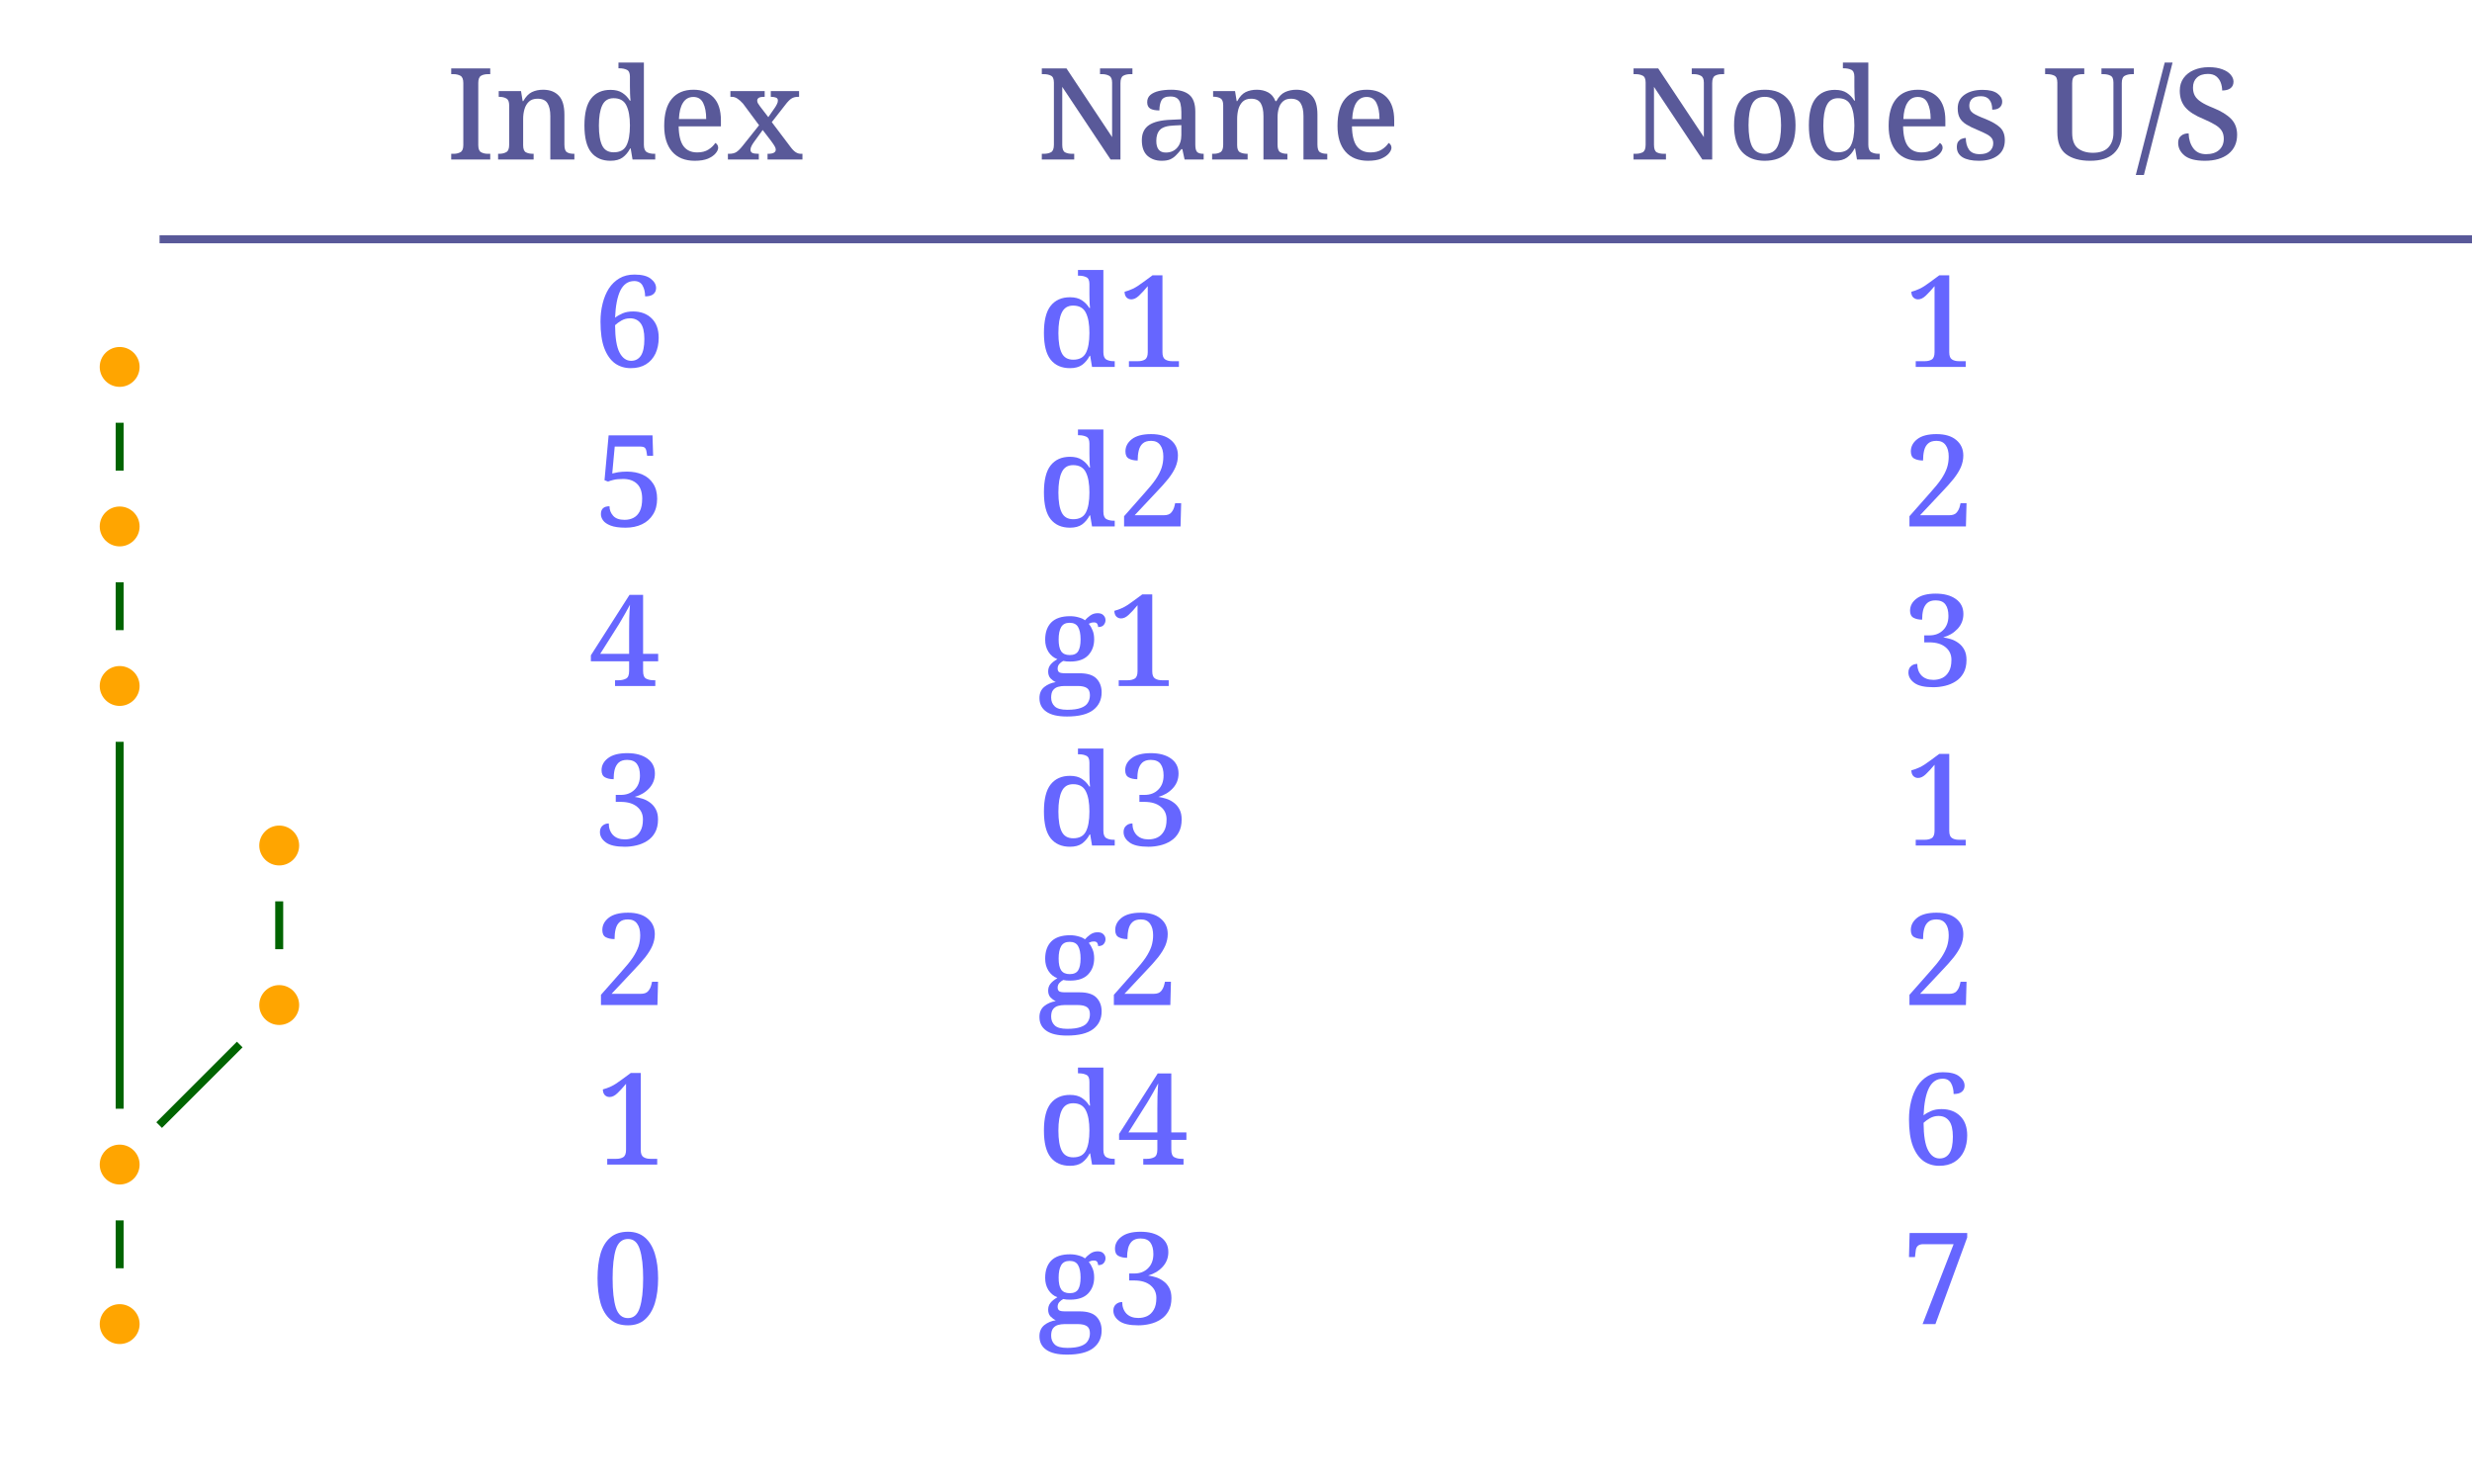
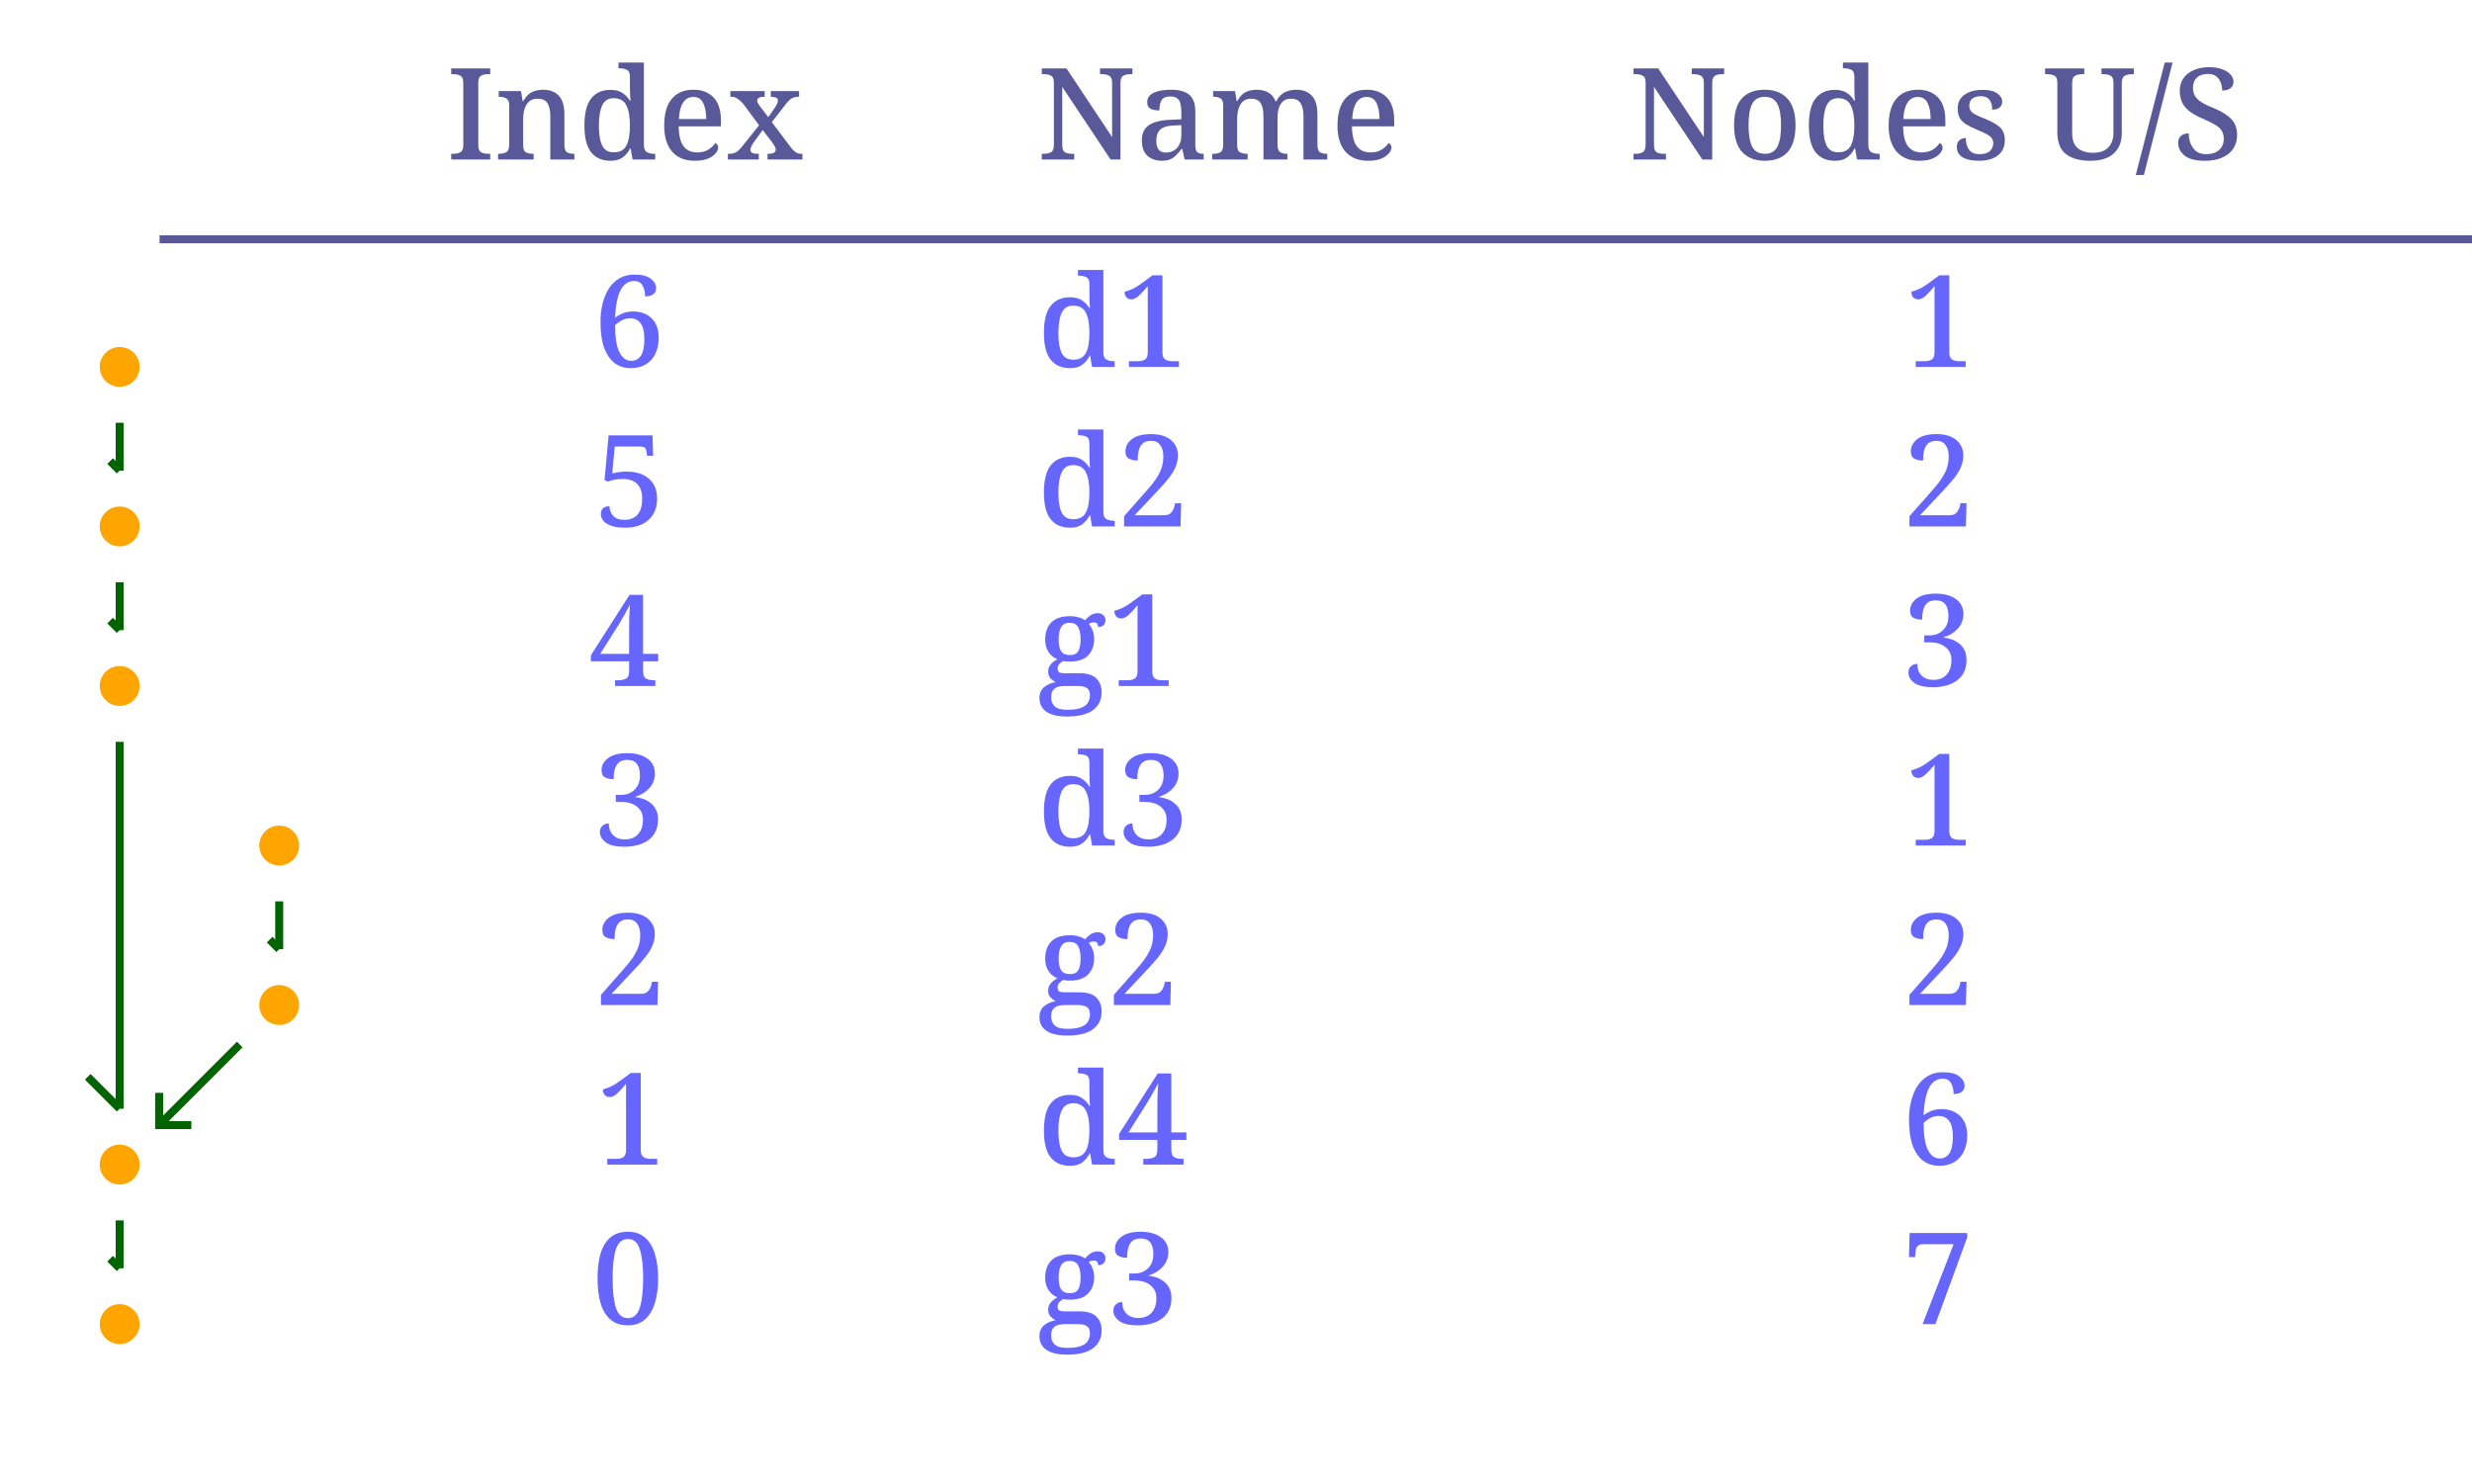
<svg xmlns="http://www.w3.org/2000/svg" xmlns:xlink="http://www.w3.org/1999/xlink" width="309.872" height="186" viewBox="0 0 309.872 186">
  <defs>
    <g>
      <g id="glyph-0-0">
        <path d="M 0.562 0 L 0.562 -0.719 L 0.875 -0.719 C 1.195 -0.719 1.477 -0.785 1.719 -0.922 C 1.957 -1.055 2.078 -1.352 2.078 -1.812 L 2.078 -9.594 C 2.078 -10.062 1.957 -10.363 1.719 -10.5 C 1.477 -10.633 1.195 -10.703 0.875 -10.703 L 0.562 -10.703 L 0.562 -11.422 L 5.453 -11.422 L 5.453 -10.703 L 5.156 -10.703 C 4.812 -10.703 4.523 -10.633 4.297 -10.5 C 4.066 -10.363 3.953 -10.062 3.953 -9.594 L 3.953 -1.812 C 3.953 -1.352 4.066 -1.055 4.297 -0.922 C 4.535 -0.785 4.82 -0.719 5.156 -0.719 L 5.453 -0.719 L 5.453 0 Z M 0.562 0 " />
      </g>
      <g id="glyph-0-1">
        <path d="M 0.422 0 L 0.422 -0.719 L 0.531 -0.719 C 0.895 -0.719 1.195 -0.785 1.438 -0.922 C 1.688 -1.055 1.812 -1.367 1.812 -1.859 L 1.812 -6.781 C 1.812 -7.238 1.691 -7.531 1.453 -7.656 C 1.223 -7.789 0.93 -7.859 0.578 -7.859 L 0.5 -7.859 L 0.5 -8.578 L 3.297 -8.578 L 3.5 -7.328 L 3.578 -7.328 C 3.891 -7.879 4.25 -8.254 4.656 -8.453 C 5.062 -8.648 5.531 -8.75 6.062 -8.75 C 6.906 -8.75 7.562 -8.5 8.031 -8 C 8.5 -7.508 8.734 -6.719 8.734 -5.625 L 8.734 -1.875 C 8.734 -1.375 8.836 -1.055 9.047 -0.922 C 9.254 -0.785 9.539 -0.719 9.906 -0.719 L 9.984 -0.719 L 9.984 0 L 6.969 0 L 6.969 -5.453 C 6.969 -6.148 6.848 -6.688 6.609 -7.062 C 6.379 -7.438 5.961 -7.625 5.359 -7.625 C 4.91 -7.625 4.555 -7.504 4.297 -7.266 C 4.035 -7.023 3.848 -6.711 3.734 -6.328 C 3.617 -5.941 3.562 -5.523 3.562 -5.078 L 3.562 -1.797 C 3.562 -1.328 3.676 -1.031 3.906 -0.906 C 4.145 -0.781 4.441 -0.719 4.797 -0.719 L 4.875 -0.719 L 4.875 0 Z M 0.422 0 " />
      </g>
      <g id="glyph-0-2">
        <path d="M 4.094 0.156 C 3.051 0.156 2.242 -0.195 1.672 -0.906 C 1.109 -1.613 0.828 -2.734 0.828 -4.266 C 0.828 -5.816 1.109 -6.945 1.672 -7.656 C 2.242 -8.375 3.051 -8.734 4.094 -8.734 C 4.707 -8.734 5.203 -8.609 5.578 -8.359 C 5.961 -8.109 6.273 -7.785 6.516 -7.391 L 6.609 -7.391 C 6.578 -7.648 6.555 -7.941 6.547 -8.266 C 6.535 -8.598 6.531 -8.895 6.531 -9.156 L 6.531 -10.391 C 6.531 -10.848 6.398 -11.133 6.141 -11.25 C 5.879 -11.375 5.57 -11.438 5.219 -11.438 L 5.094 -11.438 L 5.094 -12.156 L 8.281 -12.156 L 8.281 -1.844 C 8.281 -1.375 8.406 -1.066 8.656 -0.922 C 8.906 -0.785 9.207 -0.719 9.562 -0.719 L 9.703 -0.719 L 9.703 0 L 6.859 0 L 6.625 -1.391 L 6.562 -1.391 C 6.312 -0.91 5.992 -0.531 5.609 -0.25 C 5.234 0.02 4.727 0.156 4.094 0.156 Z M 4.5 -0.906 C 5.258 -0.906 5.785 -1.18 6.078 -1.734 C 6.379 -2.297 6.531 -3.141 6.531 -4.266 C 6.531 -5.367 6.379 -6.211 6.078 -6.797 C 5.785 -7.391 5.254 -7.688 4.484 -7.688 C 3.816 -7.688 3.344 -7.391 3.062 -6.797 C 2.781 -6.211 2.641 -5.363 2.641 -4.25 C 2.641 -3.133 2.781 -2.297 3.062 -1.734 C 3.344 -1.18 3.82 -0.906 4.5 -0.906 Z M 4.5 -0.906 " />
      </g>
      <g id="glyph-0-3">
        <path d="M 4.672 0.156 C 3.453 0.156 2.508 -0.223 1.844 -0.984 C 1.176 -1.754 0.844 -2.832 0.844 -4.219 C 0.844 -5.727 1.16 -6.859 1.797 -7.609 C 2.43 -8.367 3.336 -8.75 4.516 -8.75 C 5.578 -8.75 6.414 -8.426 7.031 -7.781 C 7.645 -7.133 7.953 -6.176 7.953 -4.906 L 7.953 -4.156 L 2.656 -4.156 C 2.676 -3.02 2.879 -2.191 3.266 -1.672 C 3.66 -1.148 4.234 -0.891 4.984 -0.891 C 5.547 -0.891 6.016 -1.008 6.391 -1.25 C 6.766 -1.488 7.051 -1.766 7.25 -2.078 C 7.332 -2.047 7.41 -1.977 7.484 -1.875 C 7.566 -1.77 7.609 -1.641 7.609 -1.484 C 7.609 -1.266 7.5 -1.023 7.281 -0.766 C 7.07 -0.516 6.754 -0.297 6.328 -0.109 C 5.898 0.066 5.348 0.156 4.672 0.156 Z M 6.109 -5.078 C 6.109 -5.898 5.984 -6.566 5.734 -7.078 C 5.492 -7.586 5.082 -7.844 4.5 -7.844 C 3.938 -7.844 3.504 -7.602 3.203 -7.125 C 2.898 -6.656 2.727 -5.973 2.688 -5.078 Z M 6.109 -5.078 " />
      </g>
      <g id="glyph-0-4">
        <path d="M 0.109 0 L 0.109 -0.719 L 0.25 -0.719 C 0.633 -0.719 0.941 -0.789 1.172 -0.938 C 1.398 -1.082 1.672 -1.352 1.984 -1.75 L 4.016 -4.297 L 2 -7.016 C 1.758 -7.285 1.523 -7.492 1.297 -7.641 C 1.078 -7.785 0.852 -7.859 0.625 -7.859 L 0.422 -7.859 L 0.422 -8.578 L 4.719 -8.578 L 4.719 -7.859 L 4.672 -7.859 C 4.305 -7.859 4.066 -7.812 3.953 -7.719 C 3.836 -7.625 3.781 -7.516 3.781 -7.391 C 3.781 -7.273 3.812 -7.16 3.875 -7.047 C 3.938 -6.941 4.023 -6.812 4.141 -6.656 L 5.172 -5.312 L 5.953 -6.438 C 6.078 -6.613 6.176 -6.781 6.25 -6.938 C 6.332 -7.094 6.375 -7.242 6.375 -7.391 C 6.375 -7.586 6.289 -7.711 6.125 -7.766 C 5.969 -7.828 5.77 -7.859 5.531 -7.859 L 5.484 -7.859 L 5.484 -8.578 L 9.031 -8.578 L 9.031 -7.859 L 8.875 -7.859 C 8.57 -7.859 8.312 -7.789 8.094 -7.656 C 7.875 -7.531 7.602 -7.254 7.281 -6.828 L 5.609 -4.688 L 7.969 -1.562 C 8.195 -1.258 8.414 -1.039 8.625 -0.906 C 8.832 -0.781 9.039 -0.719 9.25 -0.719 L 9.453 -0.719 L 9.453 0 L 5.078 0 L 5.078 -0.719 L 5.156 -0.719 C 5.789 -0.719 6.109 -0.895 6.109 -1.25 C 6.109 -1.363 6.066 -1.492 5.984 -1.641 C 5.91 -1.785 5.75 -2.023 5.5 -2.359 L 4.469 -3.703 L 3.359 -2.172 C 3.266 -2.047 3.172 -1.895 3.078 -1.719 C 2.984 -1.539 2.938 -1.375 2.938 -1.219 C 2.938 -1.039 3.016 -0.91 3.172 -0.828 C 3.328 -0.754 3.582 -0.719 3.938 -0.719 L 3.984 -0.719 L 3.984 0 Z M 0.109 0 " />
      </g>
      <g id="glyph-0-5">
        <path d="M 0.562 0 L 0.562 -0.719 L 0.812 -0.719 C 1.164 -0.719 1.461 -0.781 1.703 -0.906 C 1.953 -1.039 2.078 -1.352 2.078 -1.844 L 2.078 -9.641 C 2.078 -10.109 1.953 -10.398 1.703 -10.516 C 1.461 -10.641 1.176 -10.703 0.844 -10.703 L 0.562 -10.703 L 0.562 -11.422 L 3.656 -11.422 L 9.375 -2.812 L 9.375 -9.641 C 9.375 -10.086 9.25 -10.375 9 -10.5 C 8.758 -10.633 8.473 -10.703 8.141 -10.703 L 7.859 -10.703 L 7.859 -11.422 L 11.922 -11.422 L 11.922 -10.703 L 11.625 -10.703 C 11.289 -10.703 11.004 -10.633 10.766 -10.5 C 10.535 -10.363 10.422 -10.055 10.422 -9.578 L 10.422 0 L 9.188 0 L 3.125 -9.109 L 3.125 -1.844 C 3.125 -1.352 3.238 -1.039 3.469 -0.906 C 3.707 -0.781 4 -0.719 4.344 -0.719 L 4.625 -0.719 L 4.625 0 Z M 0.562 0 " />
      </g>
      <g id="glyph-0-6">
        <path d="M 3.266 0.156 C 2.555 0.156 1.961 -0.051 1.484 -0.469 C 1.016 -0.895 0.781 -1.547 0.781 -2.422 C 0.781 -3.273 1.078 -3.906 1.672 -4.312 C 2.273 -4.719 3.188 -4.941 4.406 -4.984 L 5.734 -5.047 L 5.734 -5.969 C 5.734 -6.352 5.695 -6.691 5.625 -6.984 C 5.562 -7.273 5.43 -7.5 5.234 -7.656 C 5.035 -7.82 4.742 -7.906 4.359 -7.906 C 3.785 -7.906 3.41 -7.738 3.234 -7.406 C 3.066 -7.082 2.984 -6.664 2.984 -6.156 C 2.473 -6.156 2.086 -6.234 1.828 -6.391 C 1.578 -6.547 1.453 -6.812 1.453 -7.188 C 1.453 -7.562 1.582 -7.863 1.844 -8.094 C 2.113 -8.32 2.473 -8.488 2.922 -8.594 C 3.379 -8.695 3.891 -8.75 4.453 -8.75 C 5.461 -8.75 6.219 -8.539 6.719 -8.125 C 7.227 -7.707 7.484 -7 7.484 -6 L 7.484 -1.875 C 7.484 -1.426 7.555 -1.117 7.703 -0.953 C 7.859 -0.797 8.117 -0.719 8.484 -0.719 L 8.531 -0.719 L 8.531 0 L 6.141 0 L 5.859 -1.297 L 5.734 -1.297 C 5.504 -1.004 5.281 -0.75 5.062 -0.531 C 4.852 -0.312 4.609 -0.141 4.328 -0.016 C 4.055 0.098 3.703 0.156 3.266 0.156 Z M 3.781 -0.875 C 4.375 -0.875 4.848 -1.07 5.203 -1.469 C 5.555 -1.863 5.734 -2.395 5.734 -3.062 L 5.734 -4.312 L 4.797 -4.266 C 3.961 -4.234 3.383 -4.055 3.062 -3.734 C 2.75 -3.41 2.594 -2.945 2.594 -2.344 C 2.594 -1.363 2.988 -0.875 3.781 -0.875 Z M 3.781 -0.875 " />
      </g>
      <g id="glyph-0-7">
        <path d="M 0.422 0 L 0.422 -0.719 L 0.594 -0.719 C 0.957 -0.719 1.25 -0.785 1.469 -0.922 C 1.695 -1.055 1.812 -1.367 1.812 -1.859 L 1.812 -6.797 C 1.812 -7.254 1.695 -7.547 1.469 -7.672 C 1.238 -7.805 0.945 -7.875 0.594 -7.875 L 0.547 -7.875 L 0.547 -8.578 L 3.297 -8.578 L 3.5 -7.328 L 3.578 -7.328 C 3.879 -7.879 4.227 -8.254 4.625 -8.453 C 5.031 -8.648 5.5 -8.75 6.031 -8.75 C 6.562 -8.75 7.031 -8.641 7.438 -8.422 C 7.852 -8.203 8.16 -7.836 8.359 -7.328 L 8.484 -7.328 C 8.773 -7.879 9.133 -8.254 9.562 -8.453 C 9.988 -8.648 10.461 -8.75 10.984 -8.75 C 11.816 -8.75 12.461 -8.5 12.922 -8 C 13.391 -7.508 13.625 -6.719 13.625 -5.625 L 13.625 -1.875 C 13.625 -1.375 13.727 -1.055 13.938 -0.922 C 14.156 -0.785 14.445 -0.719 14.812 -0.719 L 14.859 -0.719 L 14.859 0 L 11.875 0 L 11.875 -5.453 C 11.875 -6.148 11.754 -6.688 11.516 -7.062 C 11.285 -7.438 10.879 -7.625 10.297 -7.625 C 9.891 -7.625 9.562 -7.516 9.312 -7.297 C 9.062 -7.078 8.883 -6.789 8.781 -6.438 C 8.676 -6.082 8.625 -5.695 8.625 -5.281 L 8.625 -1.875 C 8.625 -1.375 8.734 -1.055 8.953 -0.922 C 9.172 -0.785 9.457 -0.719 9.812 -0.719 L 9.859 -0.719 L 9.859 0 L 6.859 0 L 6.859 -5.453 C 6.859 -6.148 6.742 -6.688 6.516 -7.062 C 6.285 -7.438 5.883 -7.625 5.312 -7.625 C 4.875 -7.625 4.523 -7.504 4.266 -7.266 C 4.016 -7.023 3.832 -6.711 3.719 -6.328 C 3.613 -5.941 3.562 -5.523 3.562 -5.078 L 3.562 -1.797 C 3.562 -1.328 3.68 -1.031 3.922 -0.906 C 4.172 -0.781 4.473 -0.719 4.828 -0.719 L 4.875 -0.719 L 4.875 0 Z M 0.422 0 " />
      </g>
      <g id="glyph-0-8">
        <path d="M 4.672 0.156 C 3.484 0.156 2.547 -0.207 1.859 -0.938 C 1.18 -1.676 0.844 -2.797 0.844 -4.297 C 0.844 -5.805 1.164 -6.926 1.812 -7.656 C 2.469 -8.383 3.438 -8.75 4.719 -8.75 C 5.906 -8.75 6.836 -8.383 7.516 -7.656 C 8.203 -6.926 8.547 -5.805 8.547 -4.297 C 8.547 -2.797 8.219 -1.676 7.562 -0.938 C 6.906 -0.207 5.941 0.156 4.672 0.156 Z M 4.703 -0.719 C 5.453 -0.719 5.977 -1.02 6.281 -1.625 C 6.582 -2.238 6.734 -3.129 6.734 -4.297 C 6.734 -5.484 6.578 -6.375 6.266 -6.969 C 5.961 -7.562 5.438 -7.859 4.688 -7.859 C 3.938 -7.859 3.41 -7.562 3.109 -6.969 C 2.805 -6.375 2.656 -5.484 2.656 -4.297 C 2.656 -3.129 2.805 -2.238 3.109 -1.625 C 3.422 -1.02 3.953 -0.719 4.703 -0.719 Z M 4.703 -0.719 " />
      </g>
      <g id="glyph-0-9">
        <path d="M 3.438 0.156 C 2.551 0.156 1.867 0.008 1.391 -0.281 C 0.91 -0.582 0.672 -1.008 0.672 -1.562 C 0.672 -1.852 0.727 -2.082 0.844 -2.25 C 0.969 -2.414 1.113 -2.531 1.281 -2.594 C 1.457 -2.664 1.629 -2.703 1.797 -2.703 C 1.797 -2.117 1.926 -1.633 2.188 -1.25 C 2.457 -0.863 2.906 -0.672 3.531 -0.672 C 4.094 -0.672 4.516 -0.797 4.797 -1.047 C 5.086 -1.305 5.234 -1.633 5.234 -2.031 C 5.234 -2.289 5.172 -2.504 5.047 -2.672 C 4.93 -2.836 4.734 -3 4.453 -3.156 C 4.172 -3.312 3.781 -3.492 3.281 -3.703 C 2.719 -3.93 2.25 -4.16 1.875 -4.391 C 1.5 -4.617 1.223 -4.891 1.047 -5.203 C 0.867 -5.523 0.781 -5.926 0.781 -6.406 C 0.781 -7.156 1.066 -7.727 1.641 -8.125 C 2.211 -8.531 2.969 -8.734 3.906 -8.734 C 4.727 -8.734 5.344 -8.582 5.75 -8.281 C 6.156 -7.988 6.359 -7.645 6.359 -7.25 C 6.359 -6.945 6.25 -6.703 6.031 -6.516 C 5.82 -6.336 5.516 -6.25 5.109 -6.25 C 5.109 -6.789 4.988 -7.207 4.75 -7.5 C 4.52 -7.789 4.172 -7.938 3.703 -7.938 C 3.191 -7.938 2.816 -7.828 2.578 -7.609 C 2.348 -7.391 2.234 -7.098 2.234 -6.734 C 2.234 -6.348 2.383 -6.047 2.688 -5.828 C 2.988 -5.617 3.492 -5.379 4.203 -5.109 C 5.055 -4.766 5.68 -4.406 6.078 -4.031 C 6.484 -3.656 6.688 -3.117 6.688 -2.422 C 6.688 -1.586 6.391 -0.945 5.797 -0.5 C 5.211 -0.062 4.426 0.156 3.438 0.156 Z M 3.438 0.156 " />
      </g>
      <g id="glyph-0-10">
</g>
      <g id="glyph-0-11">
        <path d="M 5.875 0.156 C 4.602 0.156 3.598 -0.117 2.859 -0.672 C 2.129 -1.223 1.766 -2.148 1.766 -3.453 L 1.766 -9.641 C 1.766 -10.109 1.641 -10.398 1.391 -10.516 C 1.141 -10.641 0.844 -10.703 0.5 -10.703 L 0.234 -10.703 L 0.234 -11.422 L 5.141 -11.422 L 5.141 -10.703 L 4.891 -10.703 C 4.547 -10.703 4.25 -10.633 4 -10.5 C 3.75 -10.375 3.625 -10.066 3.625 -9.578 L 3.625 -3.359 C 3.625 -2.441 3.863 -1.789 4.344 -1.406 C 4.832 -1.031 5.457 -0.844 6.219 -0.844 C 7.082 -0.844 7.727 -1.066 8.156 -1.516 C 8.582 -1.973 8.797 -2.578 8.797 -3.328 L 8.797 -9.641 C 8.797 -10.109 8.672 -10.398 8.422 -10.516 C 8.18 -10.641 7.891 -10.703 7.547 -10.703 L 7.297 -10.703 L 7.297 -11.422 L 11.359 -11.422 L 11.359 -10.703 L 11.109 -10.703 C 10.766 -10.703 10.469 -10.633 10.219 -10.5 C 9.969 -10.375 9.844 -10.066 9.844 -9.578 L 9.844 -3.297 C 9.844 -2.234 9.508 -1.391 8.844 -0.766 C 8.176 -0.148 7.188 0.156 5.875 0.156 Z M 5.875 0.156 " />
      </g>
      <g id="glyph-0-12">
        <path d="M 0 1.938 L 3.625 -12.156 L 4.609 -12.156 L 1.016 1.938 Z M 0 1.938 " />
      </g>
      <g id="glyph-0-13">
        <path d="M 4.047 0.156 C 2.891 0.156 2.039 -0.062 1.5 -0.5 C 0.969 -0.938 0.703 -1.469 0.703 -2.094 C 0.703 -2.477 0.82 -2.77 1.062 -2.969 C 1.301 -3.176 1.617 -3.281 2.016 -3.281 C 2.035 -2.539 2.227 -1.922 2.594 -1.422 C 2.957 -0.922 3.492 -0.672 4.203 -0.672 C 4.898 -0.672 5.441 -0.844 5.828 -1.188 C 6.223 -1.539 6.422 -2.016 6.422 -2.609 C 6.422 -2.992 6.336 -3.32 6.172 -3.594 C 6.004 -3.863 5.734 -4.113 5.359 -4.344 C 4.984 -4.57 4.492 -4.816 3.891 -5.078 C 2.859 -5.492 2.102 -5.973 1.625 -6.516 C 1.145 -7.066 0.906 -7.77 0.906 -8.625 C 0.906 -9.238 1.062 -9.766 1.375 -10.203 C 1.695 -10.648 2.129 -10.988 2.672 -11.219 C 3.223 -11.457 3.848 -11.578 4.547 -11.578 C 5.211 -11.578 5.773 -11.488 6.234 -11.312 C 6.691 -11.145 7.039 -10.922 7.281 -10.641 C 7.52 -10.359 7.641 -10.066 7.641 -9.766 C 7.641 -9.41 7.516 -9.133 7.266 -8.938 C 7.023 -8.75 6.676 -8.656 6.219 -8.656 C 6.219 -8.988 6.16 -9.312 6.047 -9.625 C 5.93 -9.945 5.742 -10.211 5.484 -10.422 C 5.223 -10.629 4.875 -10.734 4.438 -10.734 C 3.844 -10.734 3.379 -10.578 3.047 -10.266 C 2.723 -9.961 2.562 -9.547 2.562 -9.016 C 2.562 -8.617 2.641 -8.281 2.797 -8 C 2.953 -7.719 3.211 -7.457 3.578 -7.219 C 3.941 -6.977 4.453 -6.727 5.109 -6.469 C 6.086 -6.07 6.828 -5.617 7.328 -5.109 C 7.836 -4.598 8.094 -3.93 8.094 -3.109 C 8.094 -2.086 7.727 -1.285 7 -0.703 C 6.27 -0.129 5.285 0.156 4.047 0.156 Z M 4.047 0.156 " />
      </g>
      <g id="glyph-0-14">
        <path d="M 4.703 0.156 C 3.961 0.156 3.305 -0.039 2.734 -0.438 C 2.172 -0.844 1.723 -1.473 1.391 -2.328 C 1.066 -3.18 0.906 -4.301 0.906 -5.688 C 0.906 -6.469 0.992 -7.219 1.172 -7.938 C 1.348 -8.656 1.609 -9.285 1.953 -9.828 C 2.305 -10.367 2.75 -10.797 3.281 -11.109 C 3.812 -11.422 4.438 -11.578 5.156 -11.578 C 6.082 -11.578 6.766 -11.406 7.203 -11.062 C 7.648 -10.719 7.875 -10.328 7.875 -9.891 C 7.875 -9.566 7.758 -9.312 7.531 -9.125 C 7.312 -8.938 6.969 -8.844 6.5 -8.844 C 6.5 -9.363 6.395 -9.812 6.188 -10.188 C 5.977 -10.57 5.629 -10.766 5.141 -10.766 C 4.379 -10.766 3.801 -10.375 3.406 -9.594 C 3.02 -8.812 2.797 -7.672 2.734 -6.172 C 3.016 -6.391 3.332 -6.57 3.688 -6.719 C 4.051 -6.875 4.484 -6.953 4.984 -6.953 C 5.961 -6.953 6.742 -6.66 7.328 -6.078 C 7.91 -5.504 8.203 -4.695 8.203 -3.656 C 8.203 -2.914 8.066 -2.254 7.797 -1.672 C 7.523 -1.098 7.129 -0.648 6.609 -0.328 C 6.086 -0.004 5.453 0.156 4.703 0.156 Z M 4.75 -0.766 C 5.27 -0.766 5.676 -0.977 5.969 -1.406 C 6.258 -1.844 6.406 -2.539 6.406 -3.5 C 6.406 -4.406 6.25 -5.062 5.938 -5.469 C 5.625 -5.883 5.18 -6.094 4.609 -6.094 C 4.223 -6.094 3.863 -6 3.531 -5.812 C 3.207 -5.625 2.941 -5.43 2.734 -5.234 C 2.742 -3.641 2.93 -2.492 3.297 -1.797 C 3.66 -1.109 4.145 -0.766 4.75 -0.766 Z M 4.75 -0.766 " />
      </g>
      <g id="glyph-0-15">
        <path d="M 1.5 0 L 1.5 -0.719 L 2.641 -0.719 C 2.984 -0.719 3.27 -0.785 3.5 -0.922 C 3.738 -1.066 3.859 -1.375 3.859 -1.844 L 3.859 -10.125 C 3.453 -9.633 3.082 -9.234 2.75 -8.922 C 2.426 -8.617 2.109 -8.469 1.797 -8.469 C 1.555 -8.469 1.352 -8.551 1.188 -8.719 C 1.031 -8.895 0.953 -9.129 0.953 -9.422 C 1.273 -9.504 1.617 -9.629 1.984 -9.797 C 2.359 -9.973 2.805 -10.258 3.328 -10.656 L 4.453 -11.484 L 5.703 -11.484 L 5.703 -1.844 C 5.703 -1.383 5.816 -1.082 6.047 -0.938 C 6.273 -0.789 6.562 -0.719 6.906 -0.719 L 7.766 -0.719 L 7.766 0 Z M 1.5 0 " />
      </g>
      <g id="glyph-0-16">
        <path d="M 3.922 0.156 C 3.129 0.156 2.504 0.066 2.047 -0.109 C 1.598 -0.285 1.281 -0.504 1.094 -0.766 C 0.914 -1.023 0.828 -1.285 0.828 -1.547 C 0.828 -2.203 1.188 -2.531 1.906 -2.531 C 1.906 -2.082 2.055 -1.688 2.359 -1.344 C 2.66 -1 3.141 -0.828 3.797 -0.828 C 4.211 -0.828 4.582 -0.91 4.906 -1.078 C 5.238 -1.242 5.504 -1.52 5.703 -1.906 C 5.898 -2.301 6 -2.828 6 -3.484 C 6 -4.316 5.785 -4.938 5.359 -5.344 C 4.93 -5.75 4.352 -5.953 3.625 -5.953 C 3.113 -5.953 2.719 -5.914 2.438 -5.844 C 2.164 -5.781 1.926 -5.707 1.719 -5.625 L 1.281 -5.797 L 1.797 -11.422 L 7.297 -11.422 L 7.375 -8.859 L 6.625 -8.859 L 6.547 -9.359 C 6.516 -9.586 6.445 -9.754 6.344 -9.859 C 6.238 -9.961 6.035 -10.016 5.734 -10.016 L 2.562 -10.016 L 2.25 -6.641 C 2.426 -6.691 2.672 -6.742 2.984 -6.797 C 3.297 -6.848 3.672 -6.875 4.109 -6.875 C 4.836 -6.875 5.484 -6.75 6.047 -6.5 C 6.609 -6.25 7.051 -5.875 7.375 -5.375 C 7.707 -4.875 7.875 -4.242 7.875 -3.484 C 7.875 -2.703 7.703 -2.039 7.359 -1.5 C 7.023 -0.957 6.562 -0.547 5.969 -0.266 C 5.375 0.016 4.691 0.156 3.922 0.156 Z M 3.922 0.156 " />
      </g>
      <g id="glyph-0-17">
        <path d="M 0.891 0 L 0.891 -1.281 L 3.469 -4.203 C 4.07 -4.867 4.539 -5.445 4.875 -5.938 C 5.207 -6.438 5.445 -6.906 5.594 -7.344 C 5.738 -7.789 5.812 -8.258 5.812 -8.75 C 5.812 -9.375 5.68 -9.859 5.422 -10.203 C 5.172 -10.555 4.789 -10.734 4.281 -10.734 C 3.82 -10.734 3.473 -10.625 3.234 -10.406 C 2.992 -10.195 2.828 -9.906 2.734 -9.531 C 2.641 -9.156 2.594 -8.734 2.594 -8.266 C 2.164 -8.266 1.801 -8.344 1.5 -8.5 C 1.207 -8.656 1.062 -8.957 1.062 -9.406 C 1.062 -10.008 1.328 -10.52 1.859 -10.938 C 2.398 -11.363 3.207 -11.578 4.281 -11.578 C 5.344 -11.578 6.164 -11.332 6.75 -10.844 C 7.344 -10.352 7.641 -9.703 7.641 -8.891 C 7.641 -8.398 7.539 -7.922 7.344 -7.453 C 7.145 -6.992 6.844 -6.504 6.438 -5.984 C 6.031 -5.473 5.508 -4.891 4.875 -4.234 L 2.219 -1.406 L 5.875 -1.406 C 6.312 -1.406 6.625 -1.52 6.812 -1.75 C 7.008 -1.977 7.145 -2.258 7.219 -2.594 L 7.297 -2.922 L 8.047 -2.922 L 7.969 0 Z M 0.891 0 " />
      </g>
      <g id="glyph-0-18">
        <path d="M 3.297 0 L 3.297 -0.719 L 3.75 -0.719 C 4.102 -0.719 4.41 -0.785 4.672 -0.922 C 4.93 -1.055 5.062 -1.375 5.062 -1.875 L 5.062 -3.094 L 0.266 -3.094 L 0.266 -3.844 L 5.109 -11.422 L 6.812 -11.422 L 6.812 -4.031 L 8.703 -4.031 L 8.703 -3.094 L 6.812 -3.094 L 6.812 -1.875 C 6.812 -1.375 6.938 -1.055 7.188 -0.922 C 7.445 -0.785 7.758 -0.719 8.125 -0.719 L 8.344 -0.719 L 8.344 0 Z M 1.438 -4.031 L 5.062 -4.031 L 5.062 -6.938 C 5.062 -7.406 5.066 -7.941 5.078 -8.547 C 5.098 -9.148 5.129 -9.695 5.172 -10.188 C 5.117 -10.082 5.031 -9.922 4.906 -9.703 C 4.789 -9.484 4.66 -9.25 4.516 -9 C 4.379 -8.758 4.242 -8.523 4.109 -8.297 C 3.984 -8.078 3.879 -7.898 3.797 -7.766 Z M 1.438 -4.031 " />
      </g>
      <g id="glyph-0-19">
        <path d="M 3.719 3.828 C 2.562 3.828 1.695 3.625 1.125 3.219 C 0.551 2.82 0.266 2.254 0.266 1.516 C 0.266 0.922 0.469 0.457 0.875 0.125 C 1.281 -0.195 1.758 -0.398 2.312 -0.484 C 2.082 -0.586 1.863 -0.742 1.656 -0.953 C 1.457 -1.172 1.359 -1.457 1.359 -1.812 C 1.359 -2.133 1.453 -2.414 1.641 -2.656 C 1.836 -2.906 2.129 -3.141 2.516 -3.359 C 2.047 -3.535 1.672 -3.844 1.391 -4.281 C 1.117 -4.719 0.984 -5.223 0.984 -5.797 C 0.984 -6.723 1.238 -7.445 1.75 -7.969 C 2.27 -8.488 3.055 -8.75 4.109 -8.75 C 4.504 -8.75 4.867 -8.695 5.203 -8.594 C 5.547 -8.5 5.801 -8.379 5.969 -8.234 C 6.133 -8.43 6.352 -8.629 6.625 -8.828 C 6.895 -9.023 7.207 -9.125 7.562 -9.125 C 7.895 -9.125 8.141 -9.035 8.297 -8.859 C 8.461 -8.691 8.547 -8.488 8.547 -8.25 C 8.547 -8.031 8.473 -7.832 8.328 -7.656 C 8.191 -7.477 7.957 -7.391 7.625 -7.391 C 7.625 -7.535 7.586 -7.664 7.516 -7.781 C 7.441 -7.906 7.305 -7.969 7.109 -7.969 C 6.961 -7.969 6.836 -7.953 6.734 -7.922 C 6.641 -7.891 6.547 -7.848 6.453 -7.797 C 6.641 -7.566 6.797 -7.297 6.922 -6.984 C 7.055 -6.68 7.125 -6.301 7.125 -5.844 C 7.125 -5.039 6.875 -4.375 6.375 -3.844 C 5.875 -3.32 5.117 -3.062 4.109 -3.062 C 3.984 -3.062 3.832 -3.066 3.656 -3.078 C 3.488 -3.098 3.352 -3.117 3.25 -3.141 C 3.051 -3.035 2.883 -2.906 2.75 -2.75 C 2.613 -2.594 2.547 -2.398 2.547 -2.172 C 2.547 -1.984 2.602 -1.836 2.719 -1.734 C 2.844 -1.641 3.098 -1.594 3.484 -1.594 L 5.312 -1.594 C 6.289 -1.594 6.992 -1.367 7.422 -0.922 C 7.848 -0.473 8.062 0.098 8.062 0.797 C 8.062 1.734 7.707 2.473 7 3.016 C 6.289 3.555 5.195 3.828 3.719 3.828 Z M 4.062 -3.875 C 4.57 -3.875 4.926 -4.035 5.125 -4.359 C 5.32 -4.68 5.422 -5.176 5.422 -5.844 C 5.422 -6.52 5.316 -7.035 5.109 -7.391 C 4.91 -7.742 4.555 -7.922 4.047 -7.922 C 3.547 -7.922 3.191 -7.738 2.984 -7.375 C 2.773 -7.008 2.672 -6.492 2.672 -5.828 C 2.672 -5.172 2.773 -4.68 2.984 -4.359 C 3.203 -4.035 3.562 -3.875 4.062 -3.875 Z M 3.75 2.984 C 4.469 2.984 5.035 2.906 5.453 2.75 C 5.867 2.602 6.16 2.391 6.328 2.109 C 6.504 1.836 6.594 1.52 6.594 1.156 C 6.594 0.719 6.461 0.414 6.203 0.25 C 5.941 0.082 5.562 0 5.062 0 L 3.406 0 C 3.125 0 2.852 0.035 2.594 0.109 C 2.344 0.18 2.133 0.32 1.969 0.531 C 1.812 0.738 1.734 1.047 1.734 1.453 C 1.734 1.898 1.879 2.266 2.172 2.547 C 2.461 2.836 2.988 2.984 3.75 2.984 Z M 3.75 2.984 " />
      </g>
      <g id="glyph-0-20">
        <path d="M 3.953 0.156 C 2.848 0.156 2.051 -0.023 1.562 -0.391 C 1.07 -0.754 0.828 -1.188 0.828 -1.688 C 0.828 -2.02 0.93 -2.281 1.141 -2.469 C 1.348 -2.664 1.613 -2.766 1.938 -2.766 C 1.938 -2.172 2.113 -1.688 2.469 -1.312 C 2.832 -0.945 3.328 -0.766 3.953 -0.766 C 4.359 -0.766 4.727 -0.844 5.062 -1 C 5.406 -1.164 5.68 -1.43 5.891 -1.797 C 6.109 -2.16 6.219 -2.656 6.219 -3.281 C 6.219 -3.938 5.973 -4.461 5.484 -4.859 C 4.992 -5.266 4.312 -5.469 3.438 -5.469 L 2.812 -5.469 L 2.812 -6.344 L 3.453 -6.344 C 4.16 -6.344 4.734 -6.562 5.172 -7 C 5.617 -7.438 5.844 -8.031 5.844 -8.781 C 5.844 -9.395 5.719 -9.875 5.469 -10.219 C 5.219 -10.562 4.805 -10.734 4.234 -10.734 C 3.773 -10.734 3.422 -10.617 3.172 -10.391 C 2.93 -10.16 2.766 -9.863 2.672 -9.5 C 2.586 -9.133 2.547 -8.738 2.547 -8.312 C 2.117 -8.312 1.758 -8.391 1.469 -8.547 C 1.176 -8.703 1.031 -9 1.031 -9.438 C 1.031 -10.039 1.301 -10.547 1.844 -10.953 C 2.383 -11.367 3.188 -11.578 4.25 -11.578 C 5.301 -11.578 6.141 -11.352 6.766 -10.906 C 7.398 -10.457 7.719 -9.832 7.719 -9.031 C 7.719 -8.301 7.473 -7.676 6.984 -7.156 C 6.504 -6.645 5.906 -6.289 5.188 -6.094 C 5.477 -6.051 5.797 -5.977 6.141 -5.875 C 6.484 -5.77 6.801 -5.609 7.094 -5.391 C 7.395 -5.18 7.641 -4.898 7.828 -4.547 C 8.016 -4.203 8.109 -3.773 8.109 -3.266 C 8.109 -2.617 7.984 -2.07 7.734 -1.625 C 7.492 -1.188 7.164 -0.836 6.75 -0.578 C 6.344 -0.316 5.895 -0.129 5.406 -0.016 C 4.926 0.098 4.441 0.156 3.953 0.156 Z M 3.953 0.156 " />
      </g>
      <g id="glyph-0-21">
        <path d="M 4.5 0.156 C 3.594 0.156 2.859 -0.086 2.297 -0.578 C 1.734 -1.066 1.32 -1.754 1.062 -2.641 C 0.812 -3.523 0.688 -4.562 0.688 -5.75 C 0.688 -6.926 0.812 -7.953 1.062 -8.828 C 1.32 -9.703 1.734 -10.379 2.297 -10.859 C 2.859 -11.336 3.598 -11.578 4.516 -11.578 C 5.367 -11.578 6.07 -11.336 6.625 -10.859 C 7.188 -10.379 7.602 -9.695 7.875 -8.812 C 8.145 -7.938 8.281 -6.91 8.281 -5.734 C 8.281 -4.547 8.145 -3.508 7.875 -2.625 C 7.602 -1.75 7.188 -1.066 6.625 -0.578 C 6.07 -0.086 5.363 0.156 4.5 0.156 Z M 4.5 -0.75 C 5.219 -0.75 5.711 -1.188 5.984 -2.062 C 6.266 -2.938 6.406 -4.16 6.406 -5.734 C 6.406 -7.297 6.266 -8.508 5.984 -9.375 C 5.711 -10.238 5.223 -10.672 4.516 -10.672 C 3.773 -10.672 3.266 -10.238 2.984 -9.375 C 2.711 -8.508 2.578 -7.297 2.578 -5.734 C 2.578 -4.16 2.711 -2.938 2.984 -2.062 C 3.266 -1.188 3.77 -0.75 4.5 -0.75 Z M 4.5 -0.75 " />
      </g>
      <g id="glyph-0-22">
        <path d="M 2.609 0 L 6.5 -10.016 L 2.672 -10.016 C 2.109 -10.016 1.801 -9.742 1.75 -9.203 L 1.656 -8.406 L 0.906 -8.406 L 0.984 -11.422 L 8.203 -11.422 L 8.203 -10.859 L 4.219 0 Z M 2.609 0 " />
      </g>
    </g>
  </defs>
  <g fill="rgb(35%, 35%, 60%)" fill-opacity="1">
    <use xlink:href="#glyph-0-0" x="56" y="20" />
    <use xlink:href="#glyph-0-1" x="62.016" y="20" />
    <use xlink:href="#glyph-0-2" x="72.432" y="20" />
    <use xlink:href="#glyph-0-3" x="82.416" y="20" />
    <use xlink:href="#glyph-0-4" x="91.136" y="20" />
  </g>
  <g fill="rgb(35%, 35%, 60%)" fill-opacity="1">
    <use xlink:href="#glyph-0-5" x="130.031" y="20" />
    <use xlink:href="#glyph-0-6" x="142.351" y="20" />
    <use xlink:href="#glyph-0-7" x="151.519" y="20" />
    <use xlink:href="#glyph-0-3" x="166.815" y="20" />
  </g>
  <g fill="rgb(35%, 35%, 60%)" fill-opacity="1">
    <use xlink:href="#glyph-0-5" x="204.207" y="20" />
    <use xlink:href="#glyph-0-8" x="216.527" y="20" />
    <use xlink:href="#glyph-0-2" x="225.919" y="20" />
    <use xlink:href="#glyph-0-3" x="235.903" y="20" />
    <use xlink:href="#glyph-0-9" x="244.623" y="20" />
    <use xlink:href="#glyph-0-10" x="251.967" y="20" />
    <use xlink:href="#glyph-0-11" x="256.127" y="20" />
    <use xlink:href="#glyph-0-12" x="267.727" y="20" />
    <use xlink:href="#glyph-0-13" x="272.335" y="20" />
  </g>
  <path fill="none" stroke-width="1" stroke-linecap="butt" stroke-linejoin="miter" stroke="rgb(35%, 35%, 60%)" stroke-opacity="1" stroke-miterlimit="10" d="M 20 30 L 309.871 30 " />
  <path fill="none" stroke-width="1" stroke-linecap="butt" stroke-linejoin="miter" stroke="rgb(0%, 39.216%, 0%)" stroke-opacity="1" stroke-miterlimit="10" d="M 15 53 L 15 59 " />
+   <path fill="none" stroke-width="1" stroke-linecap="butt" stroke-linejoin="miter" stroke="rgb(0%, 39.216%, 0%)" stroke-opacity="1" stroke-miterlimit="10" d="M 13.801 57.801 L 15 59 L 13.801 57.801 " />
  <path fill-rule="nonzero" fill="rgb(100%, 64.706%, 0%)" fill-opacity="1" d="M 17.5 46 C 17.5 47.379 16.379 48.5 15 48.5 C 13.621 48.5 12.5 47.379 12.5 46 C 12.5 44.621 13.621 43.5 15 43.5 C 16.379 43.5 17.5 44.621 17.5 46 " />
  <g fill="rgb(40%, 40%, 100%)" fill-opacity="1">
    <use xlink:href="#glyph-0-14" x="74.367" y="46" />
  </g>
  <g fill="rgb(40%, 40%, 100%)" fill-opacity="1">
    <use xlink:href="#glyph-0-2" x="130.031" y="46" />
    <use xlink:href="#glyph-0-15" x="140.015" y="46" />
  </g>
  <g fill="rgb(40%, 40%, 100%)" fill-opacity="1">
    <use xlink:href="#glyph-0-15" x="238.641" y="46" />
  </g>
  <path fill="none" stroke-width="1" stroke-linecap="butt" stroke-linejoin="miter" stroke="rgb(0%, 39.216%, 0%)" stroke-opacity="1" stroke-miterlimit="10" d="M 15 73 L 15 79 " />
+   <path fill="none" stroke-width="1" stroke-linecap="butt" stroke-linejoin="miter" stroke="rgb(0%, 39.216%, 0%)" stroke-opacity="1" stroke-miterlimit="10" d="M 13.801 77.801 L 15 79 L 13.801 77.801 " />
  <path fill-rule="nonzero" fill="rgb(100%, 64.706%, 0%)" fill-opacity="1" d="M 17.5 66 C 17.5 67.379 16.379 68.5 15 68.5 C 13.621 68.5 12.5 67.379 12.5 66 C 12.5 64.621 13.621 63.5 15 63.5 C 16.379 63.5 17.5 64.621 17.5 66 " />
  <g fill="rgb(40%, 40%, 100%)" fill-opacity="1">
    <use xlink:href="#glyph-0-16" x="74.496" y="66" />
  </g>
  <g fill="rgb(40%, 40%, 100%)" fill-opacity="1">
    <use xlink:href="#glyph-0-2" x="130.031" y="66" />
    <use xlink:href="#glyph-0-17" x="140.015" y="66" />
  </g>
  <g fill="rgb(40%, 40%, 100%)" fill-opacity="1">
    <use xlink:href="#glyph-0-17" x="238.465" y="66" />
  </g>
  <path fill="none" stroke-width="1" stroke-linecap="butt" stroke-linejoin="miter" stroke="rgb(0%, 39.216%, 0%)" stroke-opacity="1" stroke-miterlimit="10" d="M 15 93 L 15 139 " />
+   <path fill="none" stroke-width="1" stroke-linecap="butt" stroke-linejoin="miter" stroke="rgb(0%, 39.216%, 0%)" stroke-opacity="1" stroke-miterlimit="10" d="M 11 135 L 15 139 L 11 135 " />
  <path fill-rule="nonzero" fill="rgb(100%, 64.706%, 0%)" fill-opacity="1" d="M 17.5 86 C 17.5 87.379 16.379 88.5 15 88.5 C 13.621 88.5 12.5 87.379 12.5 86 C 12.5 84.621 13.621 83.5 15 83.5 C 16.379 83.5 17.5 84.621 17.5 86 " />
  <g fill="rgb(40%, 40%, 100%)" fill-opacity="1">
    <use xlink:href="#glyph-0-18" x="73.801" y="86" />
  </g>
  <g fill="rgb(40%, 40%, 100%)" fill-opacity="1">
    <use xlink:href="#glyph-0-19" x="130.031" y="86" />
    <use xlink:href="#glyph-0-15" x="138.735" y="86" />
  </g>
  <g fill="rgb(40%, 40%, 100%)" fill-opacity="1">
    <use xlink:href="#glyph-0-20" x="238.398" y="86" />
  </g>
  <path fill="none" stroke-width="1" stroke-linecap="butt" stroke-linejoin="miter" stroke="rgb(0%, 39.216%, 0%)" stroke-opacity="1" stroke-miterlimit="10" d="M 35 113 L 35 119 " />
+   <path fill="none" stroke-width="1" stroke-linecap="butt" stroke-linejoin="miter" stroke="rgb(0%, 39.216%, 0%)" stroke-opacity="1" stroke-miterlimit="10" d="M 33.801 117.801 L 35 119 L 33.801 117.801 " />
  <path fill-rule="nonzero" fill="rgb(100%, 64.706%, 0%)" fill-opacity="1" d="M 37.5 106 C 37.5 107.379 36.379 108.5 35 108.5 C 33.621 108.5 32.5 107.379 32.5 106 C 32.5 104.621 33.621 103.5 35 103.5 C 36.379 103.5 37.5 104.621 37.5 106 " />
  <g fill="rgb(40%, 40%, 100%)" fill-opacity="1">
    <use xlink:href="#glyph-0-20" x="74.375" y="106" />
  </g>
  <g fill="rgb(40%, 40%, 100%)" fill-opacity="1">
    <use xlink:href="#glyph-0-2" x="130.031" y="106" />
    <use xlink:href="#glyph-0-20" x="140.015" y="106" />
  </g>
  <g fill="rgb(40%, 40%, 100%)" fill-opacity="1">
    <use xlink:href="#glyph-0-15" x="238.641" y="106" />
  </g>
  <path fill="none" stroke-width="1" stroke-linecap="butt" stroke-linejoin="miter" stroke="rgb(0%, 39.216%, 0%)" stroke-opacity="1" stroke-miterlimit="10" d="M 30.051 130.949 L 19.949 141.051 " />
+   <path fill="none" stroke-width="1" stroke-linecap="butt" stroke-linejoin="miter" stroke="rgb(0%, 39.216%, 0%)" stroke-opacity="1" stroke-miterlimit="10" d="M 23.988 141.051 L 19.949 141.051 L 19.949 137.012 " />
  <path fill-rule="nonzero" fill="rgb(100%, 64.706%, 0%)" fill-opacity="1" d="M 37.5 126 C 37.5 127.379 36.379 128.5 35 128.5 C 33.621 128.5 32.5 127.379 32.5 126 C 32.5 124.621 33.621 123.5 35 123.5 C 36.379 123.5 37.5 124.621 37.5 126 " />
  <g fill="rgb(40%, 40%, 100%)" fill-opacity="1">
    <use xlink:href="#glyph-0-17" x="74.441" y="126" />
  </g>
  <g fill="rgb(40%, 40%, 100%)" fill-opacity="1">
    <use xlink:href="#glyph-0-19" x="130.031" y="126" />
    <use xlink:href="#glyph-0-17" x="138.735" y="126" />
  </g>
  <g fill="rgb(40%, 40%, 100%)" fill-opacity="1">
    <use xlink:href="#glyph-0-17" x="238.465" y="126" />
  </g>
  <path fill="none" stroke-width="1" stroke-linecap="butt" stroke-linejoin="miter" stroke="rgb(0%, 39.216%, 0%)" stroke-opacity="1" stroke-miterlimit="10" d="M 15 153 L 15 159 " />
+   <path fill="none" stroke-width="1" stroke-linecap="butt" stroke-linejoin="miter" stroke="rgb(0%, 39.216%, 0%)" stroke-opacity="1" stroke-miterlimit="10" d="M 13.801 157.801 L 15 159 L 13.801 157.801 " />
  <path fill-rule="nonzero" fill="rgb(100%, 64.706%, 0%)" fill-opacity="1" d="M 17.5 146 C 17.5 147.379 16.379 148.5 15 148.5 C 13.621 148.5 12.5 147.379 12.5 146 C 12.5 144.621 13.621 143.5 15 143.5 C 16.379 143.5 17.5 144.621 17.5 146 " />
  <g fill="rgb(40%, 40%, 100%)" fill-opacity="1">
    <use xlink:href="#glyph-0-15" x="74.617" y="146" />
  </g>
  <g fill="rgb(40%, 40%, 100%)" fill-opacity="1">
    <use xlink:href="#glyph-0-2" x="130.031" y="146" />
    <use xlink:href="#glyph-0-18" x="140.015" y="146" />
  </g>
  <g fill="rgb(40%, 40%, 100%)" fill-opacity="1">
    <use xlink:href="#glyph-0-14" x="238.391" y="146" />
  </g>
  <path fill-rule="nonzero" fill="rgb(100%, 64.706%, 0%)" fill-opacity="1" d="M 247.367 146 L 17.5 166 C 17.5 167.379 16.379 168.5 15 168.5 C 13.621 168.5 12.5 167.379 12.5 166 C 12.5 164.621 13.621 163.5 15 163.5 C 16.379 163.5 17.5 164.621 17.5 166 " />
  <g fill="rgb(40%, 40%, 100%)" fill-opacity="1">
    <use xlink:href="#glyph-0-21" x="74.215" y="166" />
  </g>
  <g fill="rgb(40%, 40%, 100%)" fill-opacity="1">
    <use xlink:href="#glyph-0-19" x="130.031" y="166" />
    <use xlink:href="#glyph-0-20" x="138.735" y="166" />
  </g>
  <g fill="rgb(40%, 40%, 100%)" fill-opacity="1">
    <use xlink:href="#glyph-0-22" x="238.391" y="166" />
  </g>
</svg>
